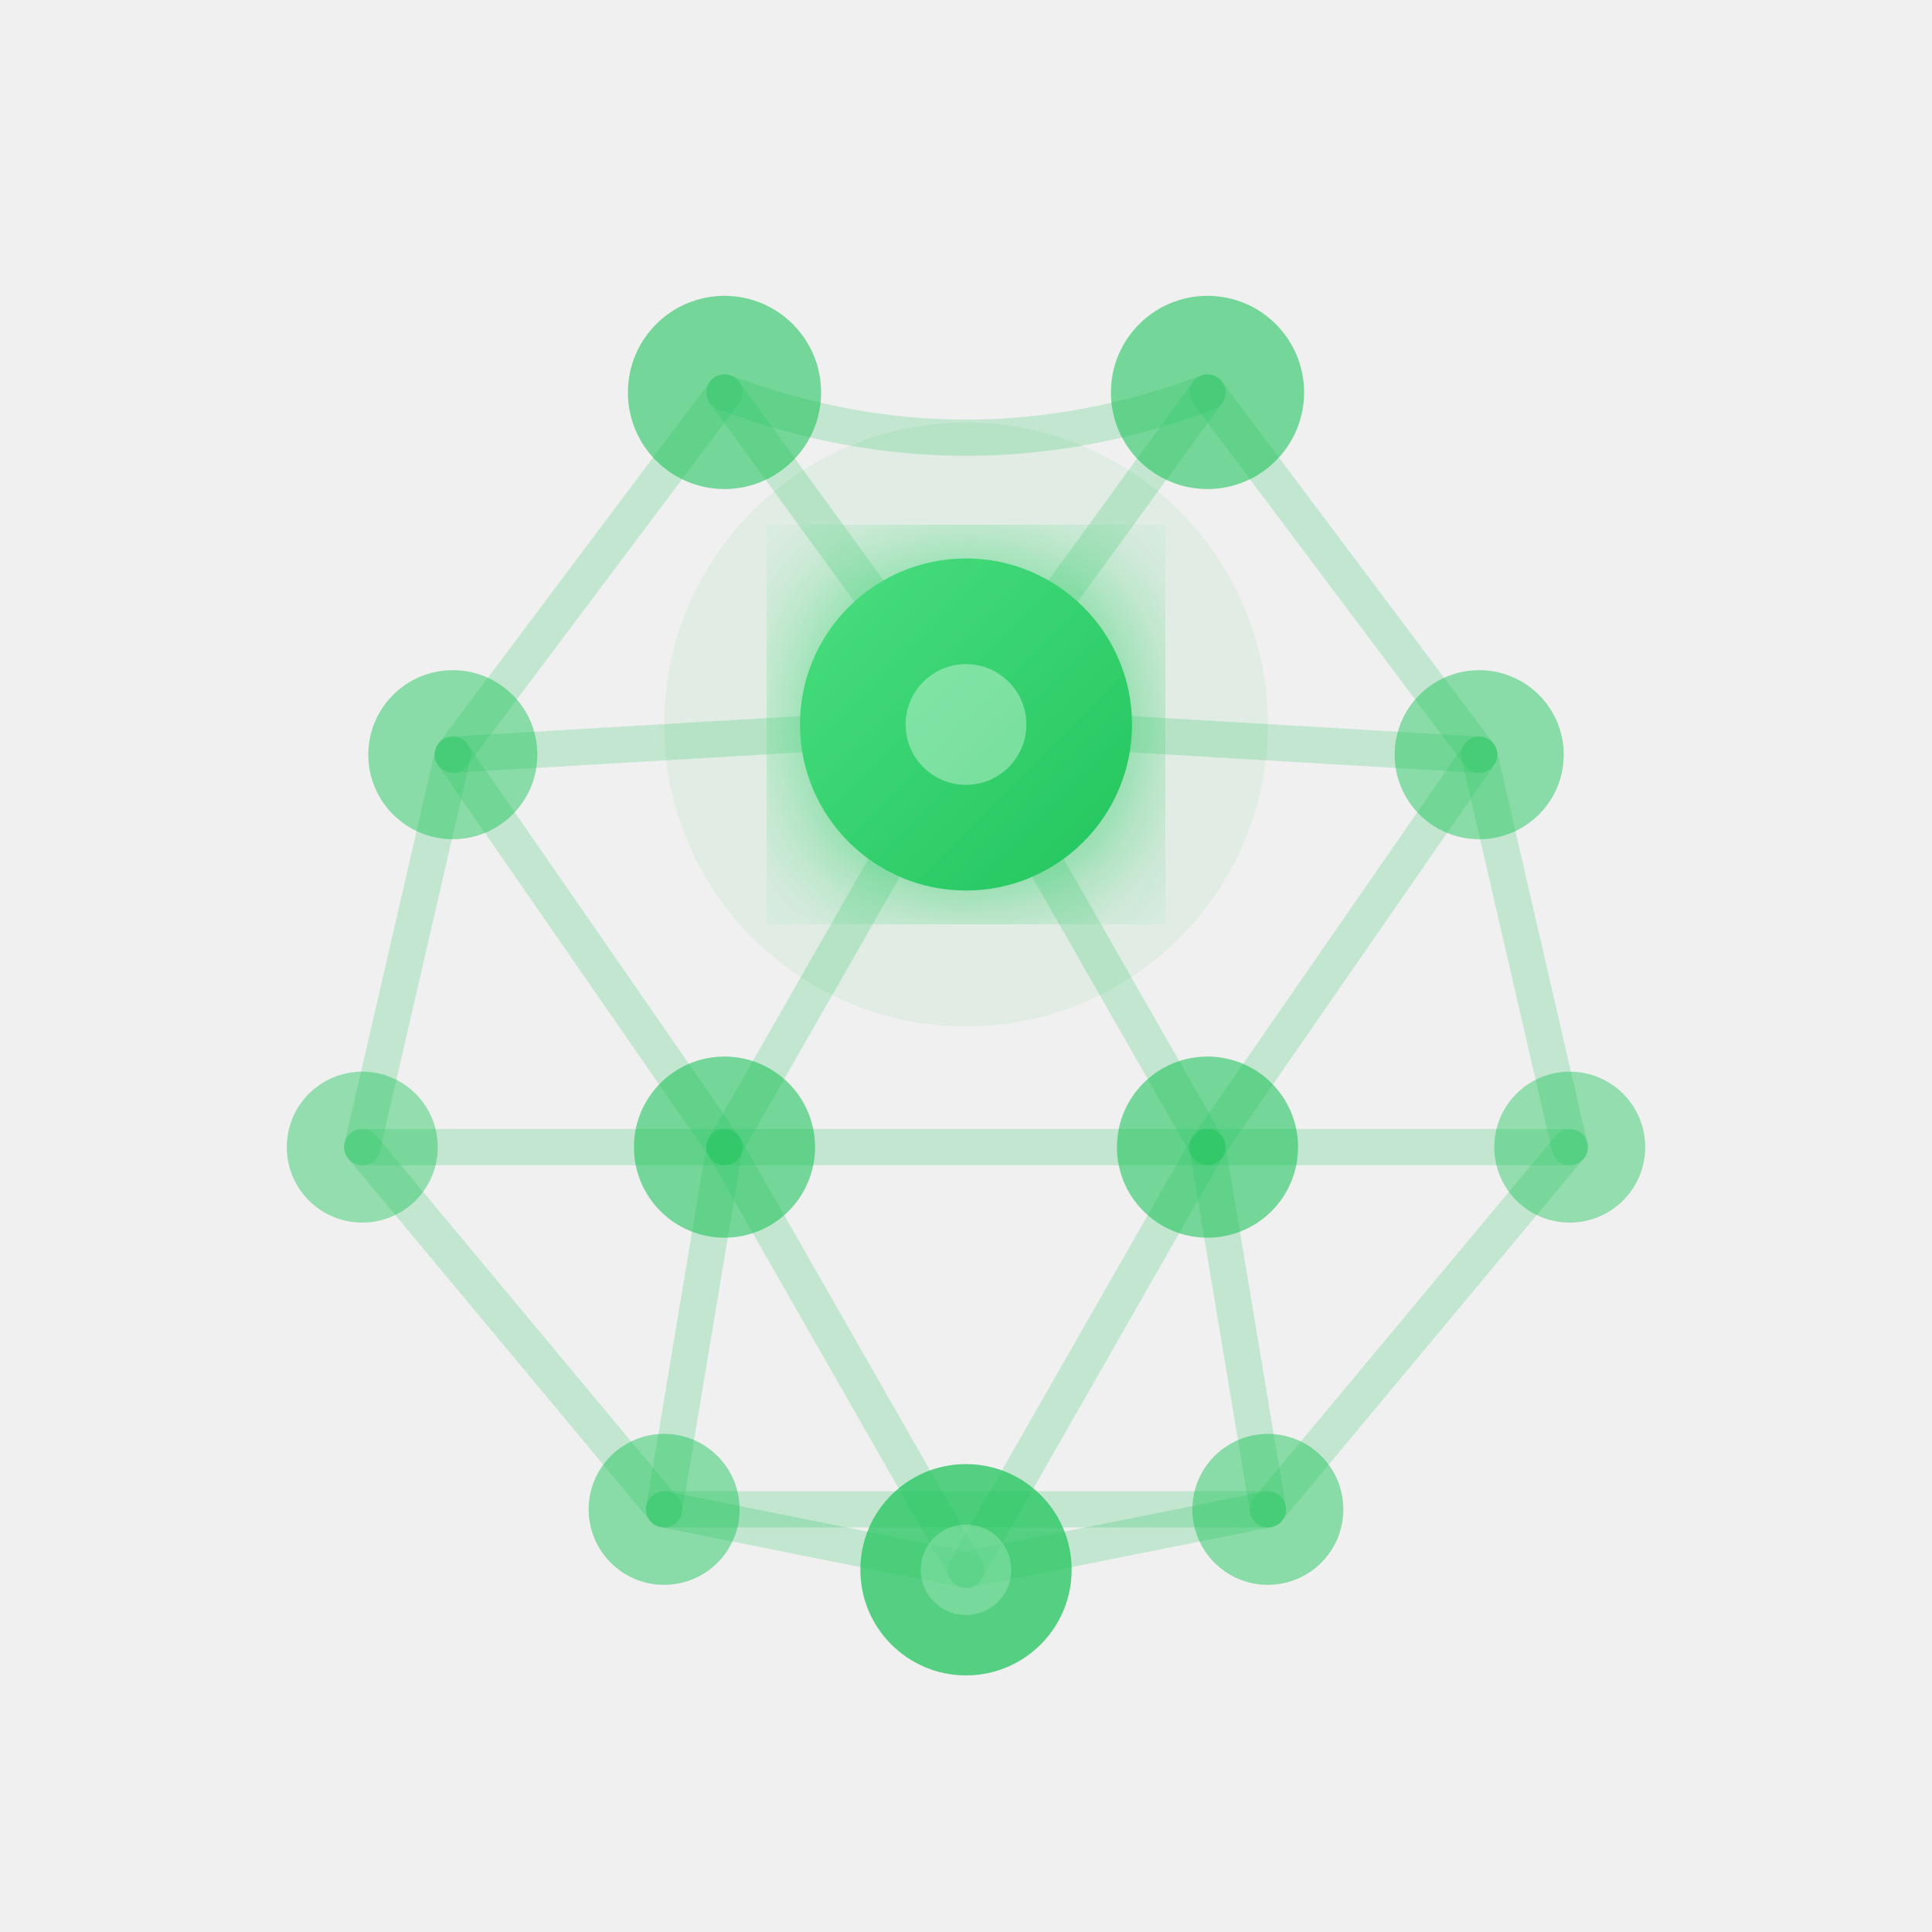
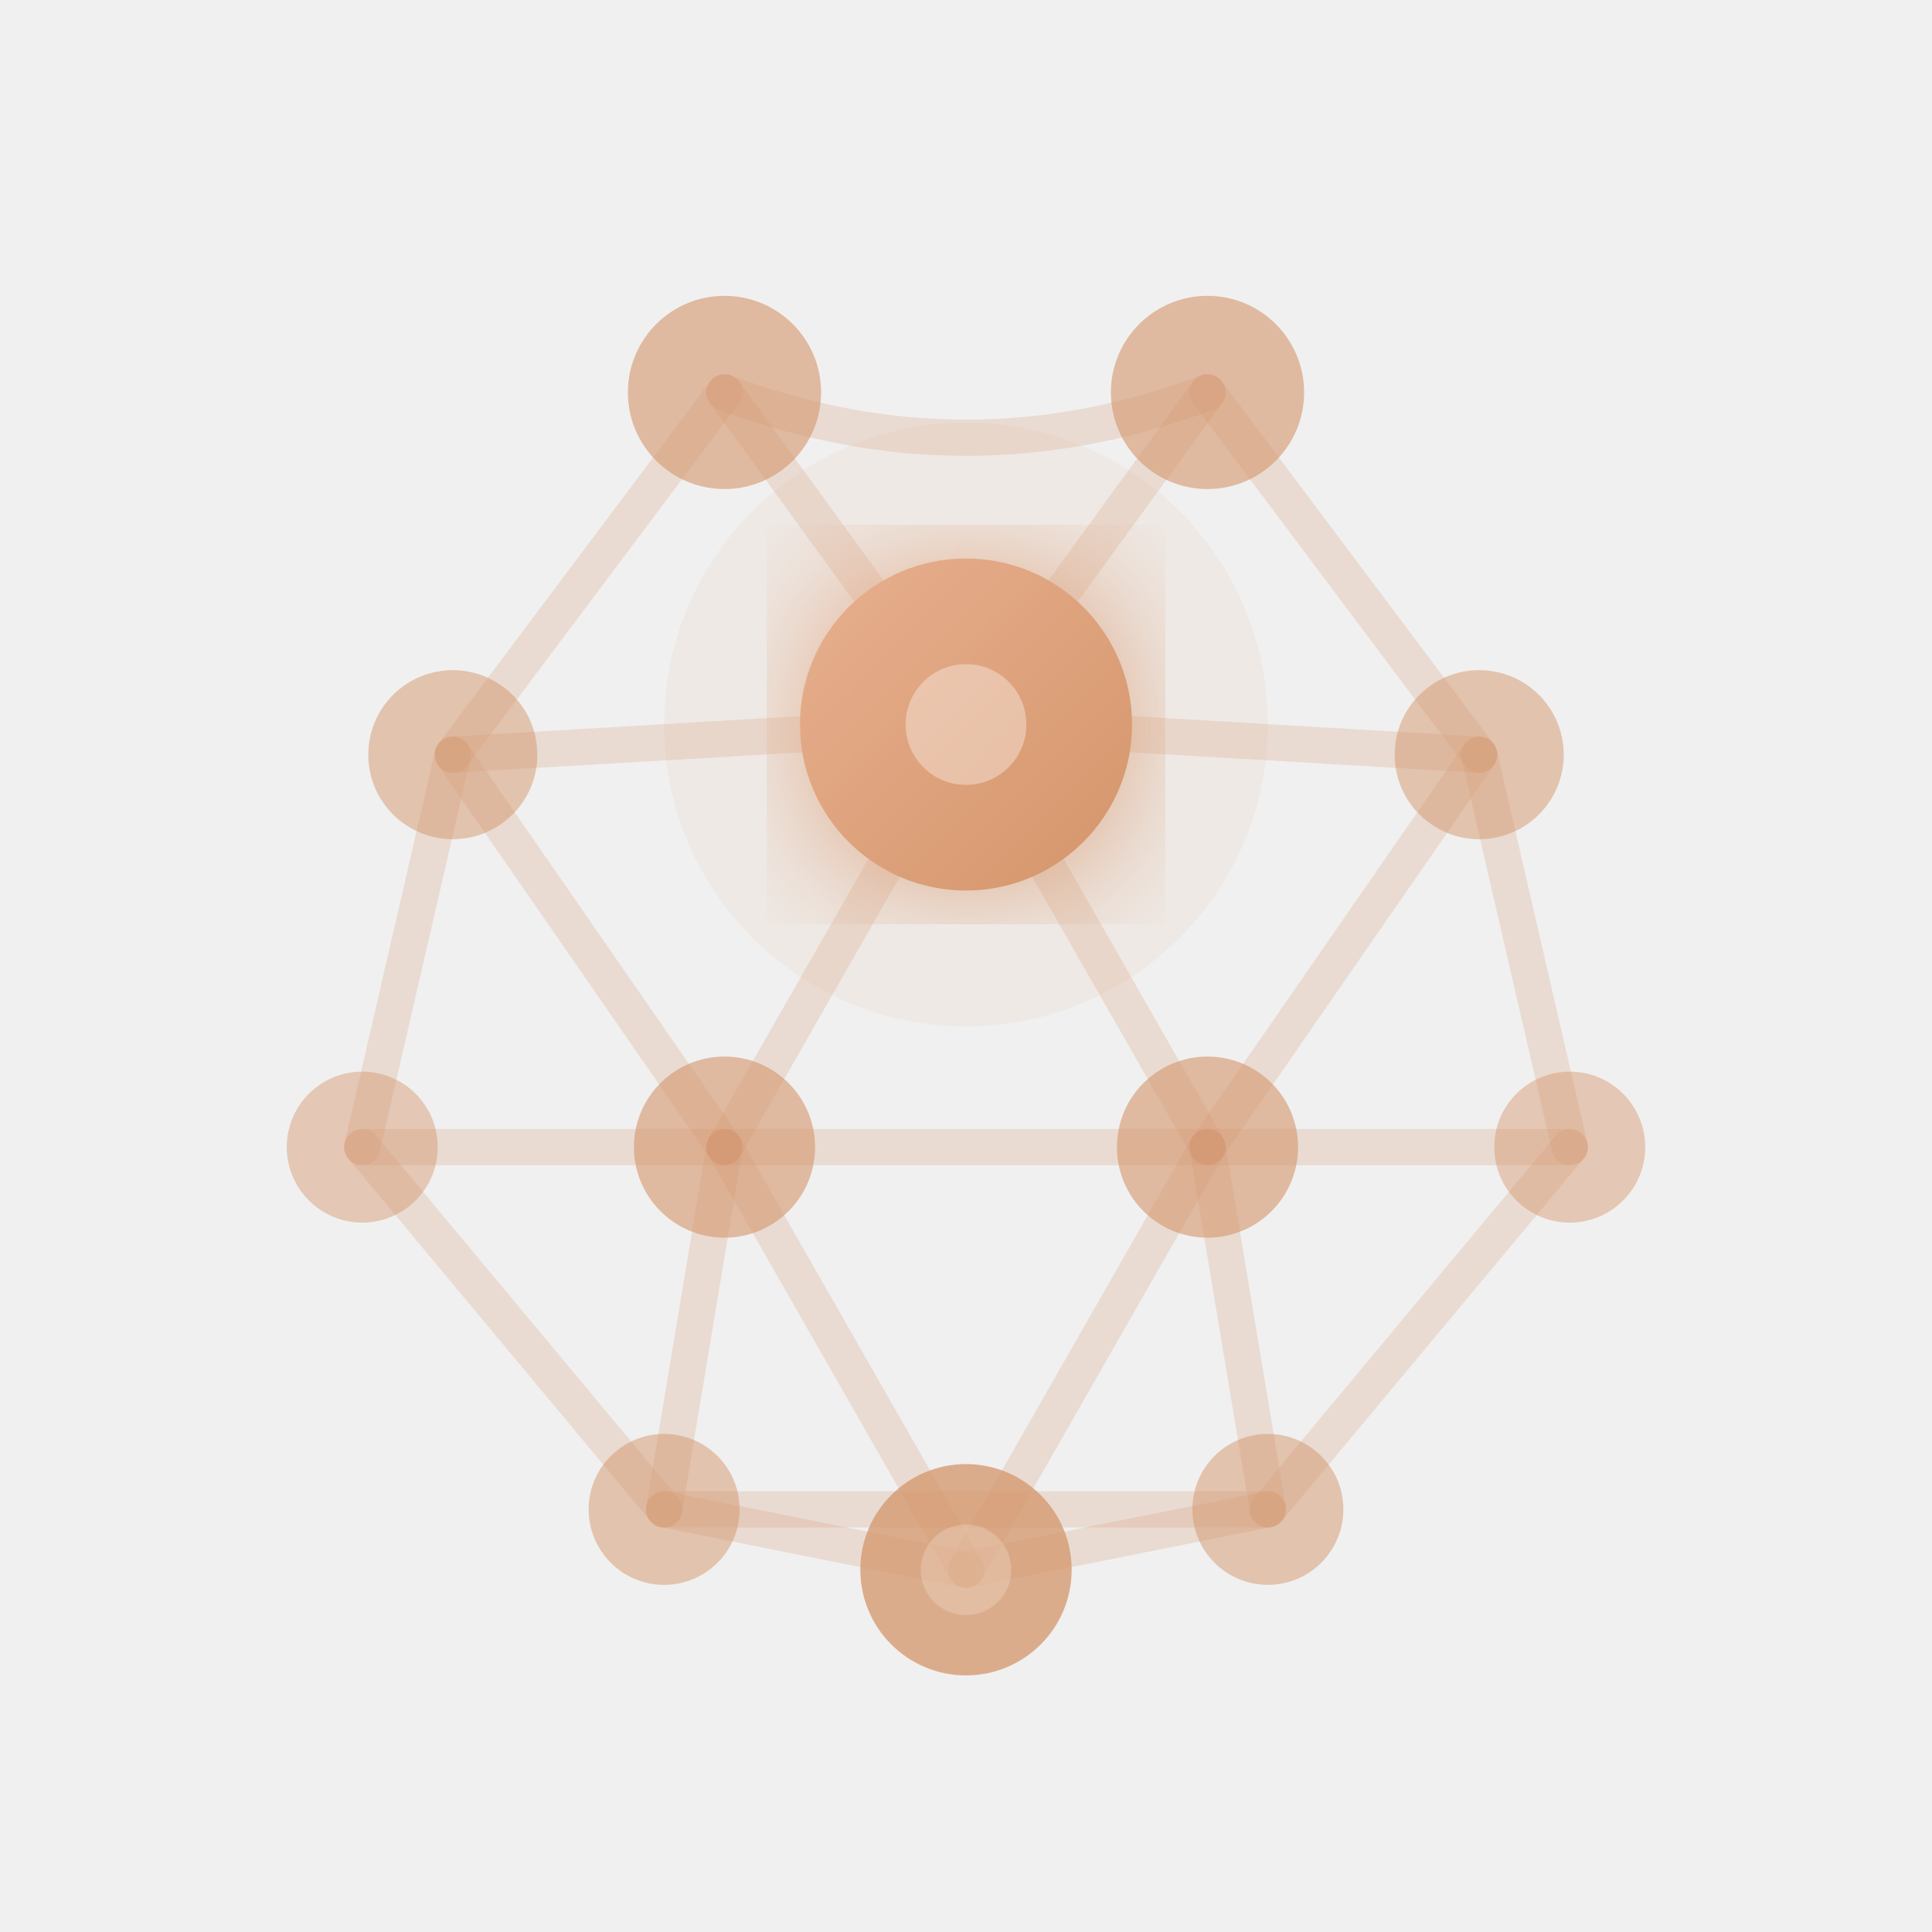
<svg xmlns="http://www.w3.org/2000/svg" viewBox="0 0 64 64" width="64" height="64">
  <defs>
    <filter id="glow">
      <feGaussianBlur stdDeviation="2.5" result="blur" />
      <feMerge>
        <feMergeNode in="blur" />
        <feMergeNode in="SourceGraphic" />
      </feMerge>
    </filter>
    <linearGradient id="core" x1="0" y1="0" x2="1" y2="1">
-       <stop offset="0%" stop-color="#4ade80" />
-       <stop offset="100%" stop-color="#22c55e" />
+       <stop offset="0%" stop-color="#e8b090" />
+       <stop offset="100%" stop-color="#d4956a" />
    </linearGradient>
  </defs>
-   <g stroke="#22c55e" stroke-width="1.2" stroke-opacity="0.22" fill="none" stroke-linecap="round">
+   <g stroke="#d4956a" stroke-width="1.2" stroke-opacity="0.22" fill="none" stroke-linecap="round">
    <path d="M 24 13 Q 32 16 40 13" />
    <path d="M 24 13 L 15 25" />
    <path d="M 24 13 L 32 24" />
    <path d="M 40 13 L 49 25" />
    <path d="M 40 13 L 32 24" />
    <path d="M 15 25 L 32 24" />
    <path d="M 49 25 L 32 24" />
    <path d="M 15 25 L 12 38" />
    <path d="M 15 25 L 24 38" />
    <path d="M 49 25 L 52 38" />
    <path d="M 49 25 L 40 38" />
    <path d="M 32 24 L 24 38" />
    <path d="M 32 24 L 40 38" />
    <path d="M 12 38 L 24 38" />
    <path d="M 40 38 L 52 38" />
    <path d="M 24 38 L 40 38" />
    <path d="M 12 38 L 22 50" />
    <path d="M 24 38 L 22 50" />
    <path d="M 24 38 L 32 52" />
    <path d="M 40 38 L 42 50" />
    <path d="M 40 38 L 32 52" />
    <path d="M 52 38 L 42 50" />
    <path d="M 22 50 L 32 52" />
    <path d="M 42 50 L 32 52" />
    <path d="M 22 50 L 42 50" />
  </g>
-   <circle cx="32" cy="24" r="10" fill="#22c55e" opacity="0.08" />
-   <circle cx="24" cy="13" r="3.2" fill="#22c55e" opacity="0.6" />
-   <circle cx="40" cy="13" r="3.2" fill="#22c55e" opacity="0.6" />
-   <circle cx="15" cy="25" r="2.8" fill="#22c55e" opacity="0.5" />
+   <circle cx="32" cy="24" r="10" fill="#d4956a" opacity="0.08" />
+   <circle cx="24" cy="13" r="3.2" fill="#d4956a" opacity="0.6" />
+   <circle cx="40" cy="13" r="3.2" fill="#d4956a" opacity="0.6" />
+   <circle cx="15" cy="25" r="2.8" fill="#d4956a" opacity="0.5" />
  <circle cx="32" cy="24" r="5.5" fill="url(#core)" filter="url(#glow)" />
-   <circle cx="49" cy="25" r="2.8" fill="#22c55e" opacity="0.5" />
-   <circle cx="12" cy="38" r="2.5" fill="#22c55e" opacity="0.45" />
-   <circle cx="24" cy="38" r="3" fill="#22c55e" opacity="0.6" />
-   <circle cx="40" cy="38" r="3" fill="#22c55e" opacity="0.6" />
-   <circle cx="52" cy="38" r="2.5" fill="#22c55e" opacity="0.45" />
-   <circle cx="22" cy="50" r="2.5" fill="#22c55e" opacity="0.5" />
-   <circle cx="42" cy="50" r="2.5" fill="#22c55e" opacity="0.5" />
-   <circle cx="32" cy="52" r="3.5" fill="#22c55e" opacity="0.75" />
+   <circle cx="49" cy="25" r="2.8" fill="#d4956a" opacity="0.5" />
+   <circle cx="12" cy="38" r="2.5" fill="#d4956a" opacity="0.45" />
+   <circle cx="24" cy="38" r="3" fill="#d4956a" opacity="0.6" />
+   <circle cx="40" cy="38" r="3" fill="#d4956a" opacity="0.6" />
+   <circle cx="52" cy="38" r="2.5" fill="#d4956a" opacity="0.45" />
+   <circle cx="22" cy="50" r="2.5" fill="#d4956a" opacity="0.5" />
+   <circle cx="42" cy="50" r="2.5" fill="#d4956a" opacity="0.5" />
+   <circle cx="32" cy="52" r="3.5" fill="#d4956a" opacity="0.75" />
  <circle cx="32" cy="24" r="2" fill="white" opacity="0.35" />
  <circle cx="32" cy="52" r="1.5" fill="white" opacity="0.2" />
</svg>
